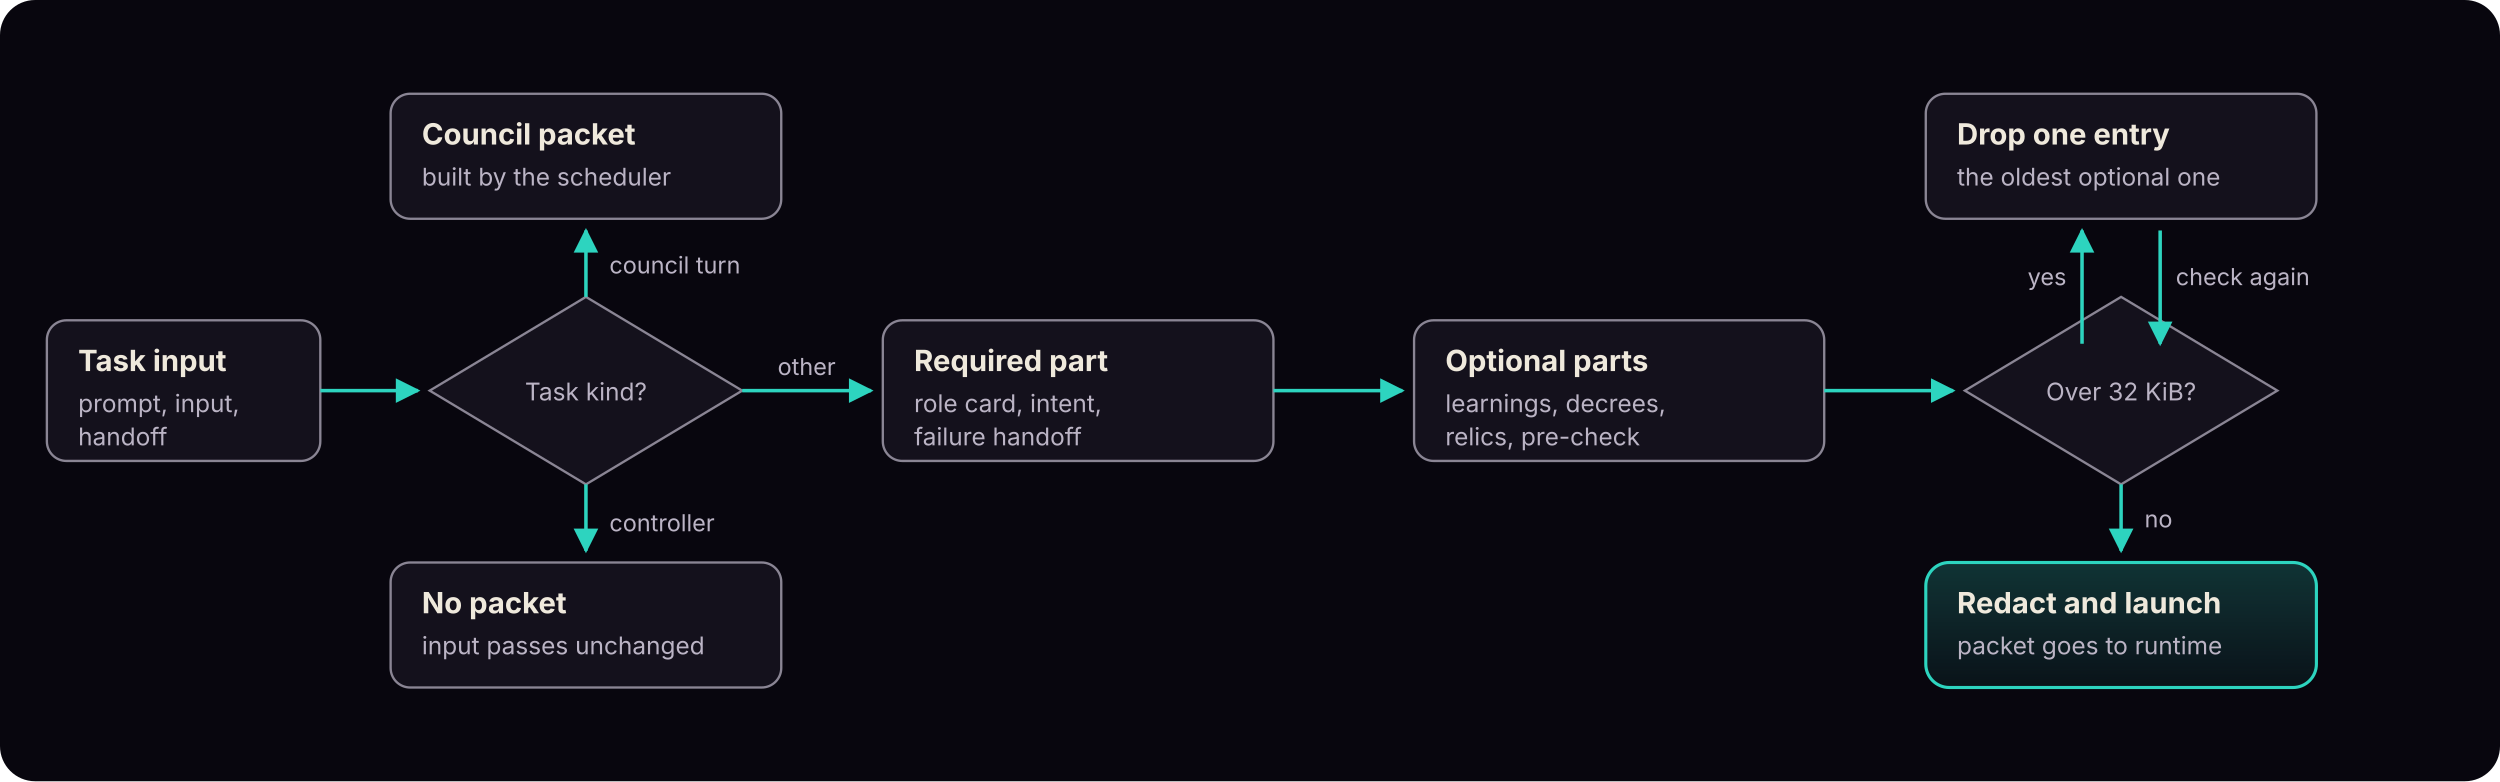
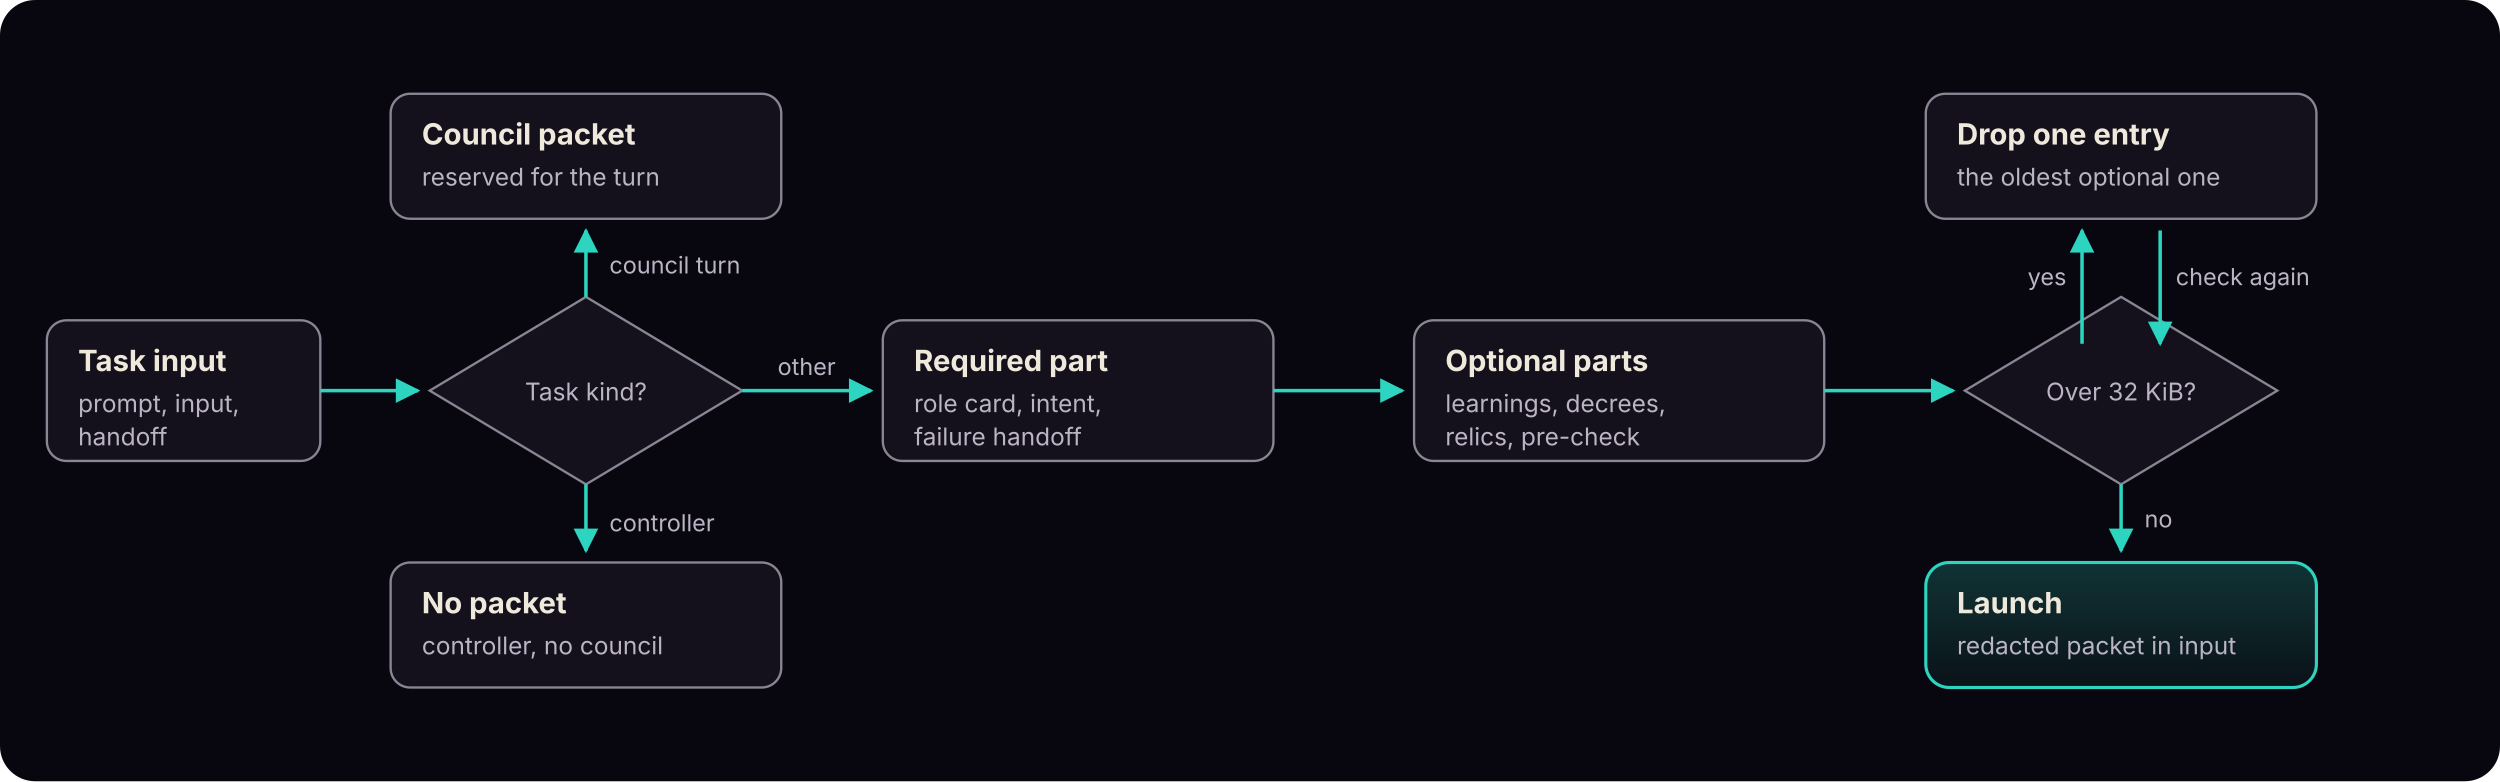
<svg xmlns="http://www.w3.org/2000/svg" viewBox="0 0 1280 400" role="img" aria-labelledby="t d" data-diagram="flow" font-family="system-ui, -apple-system, BlinkMacSystemFont, 'Segoe UI', sans-serif">
  <defs>
    <marker id="a" viewBox="0 0 10 10" refX="9" refY="5" markerWidth="7" markerHeight="7" orient="auto-start-reverse">
      <path d="M0 0 10 5 0 10z" fill="#2dd4bf" />
    </marker>
    <marker id="m" viewBox="0 0 10 10" refX="9" refY="5" markerWidth="7" markerHeight="7" orient="auto-start-reverse">
      <path d="M0 0 10 5 0 10z" fill="#8a8594" />
    </marker>
    <marker id="x" viewBox="0 0 10 10" refX="9" refY="5" markerWidth="7" markerHeight="7" orient="auto-start-reverse">
      <path d="M0 0 10 5 0 10z" fill="#f87171" />
    </marker>
    <linearGradient id="glow" x1="0" y1="0" x2="0" y2="1">
      <stop offset="0" stop-color="#2dd4bf" stop-opacity=".22" />
      <stop offset="1" stop-color="#2dd4bf" stop-opacity=".06" />
    </linearGradient>
    <style>
      .lane{fill:#111422;stroke:#373040}
      .lanet{fill:#8a8594;font-size:13px;font-weight:600;letter-spacing:.14em}
      .box{fill:#14111c;stroke:#8a8594;stroke-width:1.2}
      .key{fill:url(#glow);stroke:#2dd4bf;stroke-width:1.6}
      .ext{fill:#14111c;stroke:#7fd6b4;stroke-width:1.2}
      .plan{fill:#14111c;stroke:#8a8594;stroke-width:1.2;stroke-dasharray:5 4}
      .wait{fill:#14111c;stroke:#f0b86a;stroke-width:1.2}
      .bad{fill:#14111c;stroke:#f87171;stroke-width:1.2}
      .frame{fill:none;stroke:#bbb4c5;stroke-dasharray:5 5;stroke-width:1.2}
      .h{fill:#efe9dc;font-size:15px;font-weight:650}
      .s{fill:#bbb4c5;font-size:12.5px}
      .cap{fill:#8a8594;font-size:12.5px}
      .pn{fill:#8a8594;font-size:12px;font-weight:600;letter-spacing:.06em}
      .n{fill:#2dd4bf;font-size:12px;font-weight:700;letter-spacing:.08em}
      .idt{fill:#bbb4c5;font-size:12px;font-weight:600;letter-spacing:.06em}
      .lbl{fill:#bbb4c5;font-size:12px}
      .no{fill:#f87171;font-size:13px;font-weight:600}
      .f{stroke:#2dd4bf;stroke-width:1.8;fill:none}
      .r{stroke:#8a8594;stroke-width:1.4;fill:none;stroke-dasharray:4 4}
      .deny{stroke:#f87171;stroke-width:1.4;fill:none;stroke-dasharray:4 4}
      .life{stroke:#373040;stroke-width:1.2;fill:none;stroke-dasharray:4 4}
    </style>
  </defs>
  <rect width="1280" height="400" rx="18" fill="#08060e" />
  <rect class="box" x="24" y="164" width="140" height="72" rx="10" />
  <text class="h" x="40" y="190">Task input</text>
  <text class="s" x="40" y="211">prompt, input,</text>
  <text class="s" x="40" y="228">handoff</text>
  <polygon class="box" points="220,200 300,152 380,200 300,248" />
  <text class="s" x="300" y="205" text-anchor="middle">Task kind?</text>
  <rect class="box" x="200" y="48" width="200" height="64" rx="10" />
  <text class="h" x="216" y="74">Council packet</text>
-   <text class="s" x="216" y="95">built by the scheduler</text>
+   <text class="s" x="216" y="95">reserved for the turn</text>
  <rect class="box" x="200" y="288" width="200" height="64" rx="10" />
  <text class="h" x="216" y="314">No packet</text>
-   <text class="s" x="216" y="335">input passes unchanged</text>
+   <text class="s" x="216" y="335">controller, no council</text>
  <rect class="box" x="452" y="164" width="200" height="72" rx="10" />
  <text class="h" x="468" y="190">Required part</text>
  <text class="s" x="468" y="211">role card, intent,</text>
  <text class="s" x="468" y="228">failure handoff</text>
  <rect class="box" x="724" y="164" width="210" height="72" rx="10" />
  <text class="h" x="740" y="190">Optional parts</text>
  <text class="s" x="740" y="211">learnings, decrees,</text>
  <text class="s" x="740" y="228">relics, pre-check</text>
  <polygon class="box" points="1006,200 1086,152 1166,200 1086,248" />
  <text class="s" x="1086" y="205" text-anchor="middle">Over 32 KiB?</text>
  <rect class="box" x="986" y="48" width="200" height="64" rx="10" />
  <text class="h" x="1002" y="74">Drop one entry</text>
  <text class="s" x="1002" y="95">the oldest optional one</text>
  <rect class="key" x="986" y="288" width="200" height="64" rx="12" />
-   <text class="h" x="1002" y="314">Redact and launch</text>
-   <text class="s" x="1002" y="335">packet goes to runtime</text>
+   <text class="h" x="1002" y="314">Launch</text>
+   <text class="s" x="1002" y="335">redacted packet in input</text>
  <path class="f" d="M164 200H214" marker-end="url(#a)" />
  <path class="f" d="M300 152V118" marker-end="url(#a)" />
  <text class="lbl" x="312" y="140">council turn</text>
  <path class="f" d="M300 248V282" marker-end="url(#a)" />
  <text class="lbl" x="312" y="272">controller</text>
  <path class="f" d="M380 200H446" marker-end="url(#a)" />
  <text class="lbl" x="413" y="192" text-anchor="middle">other</text>
  <path class="f" d="M652 200H718" marker-end="url(#a)" />
  <path class="f" d="M934 200H1000" marker-end="url(#a)" />
  <path class="f" d="M1066 176V118" marker-end="url(#a)" />
  <text class="lbl" x="1058" y="146" text-anchor="end">yes</text>
  <path class="f" d="M1106 118V176" marker-end="url(#a)" />
  <text class="lbl" x="1114" y="146">check again</text>
  <path class="f" d="M1086 248V282" marker-end="url(#a)" />
  <text class="lbl" x="1098" y="270">no</text>
</svg>
